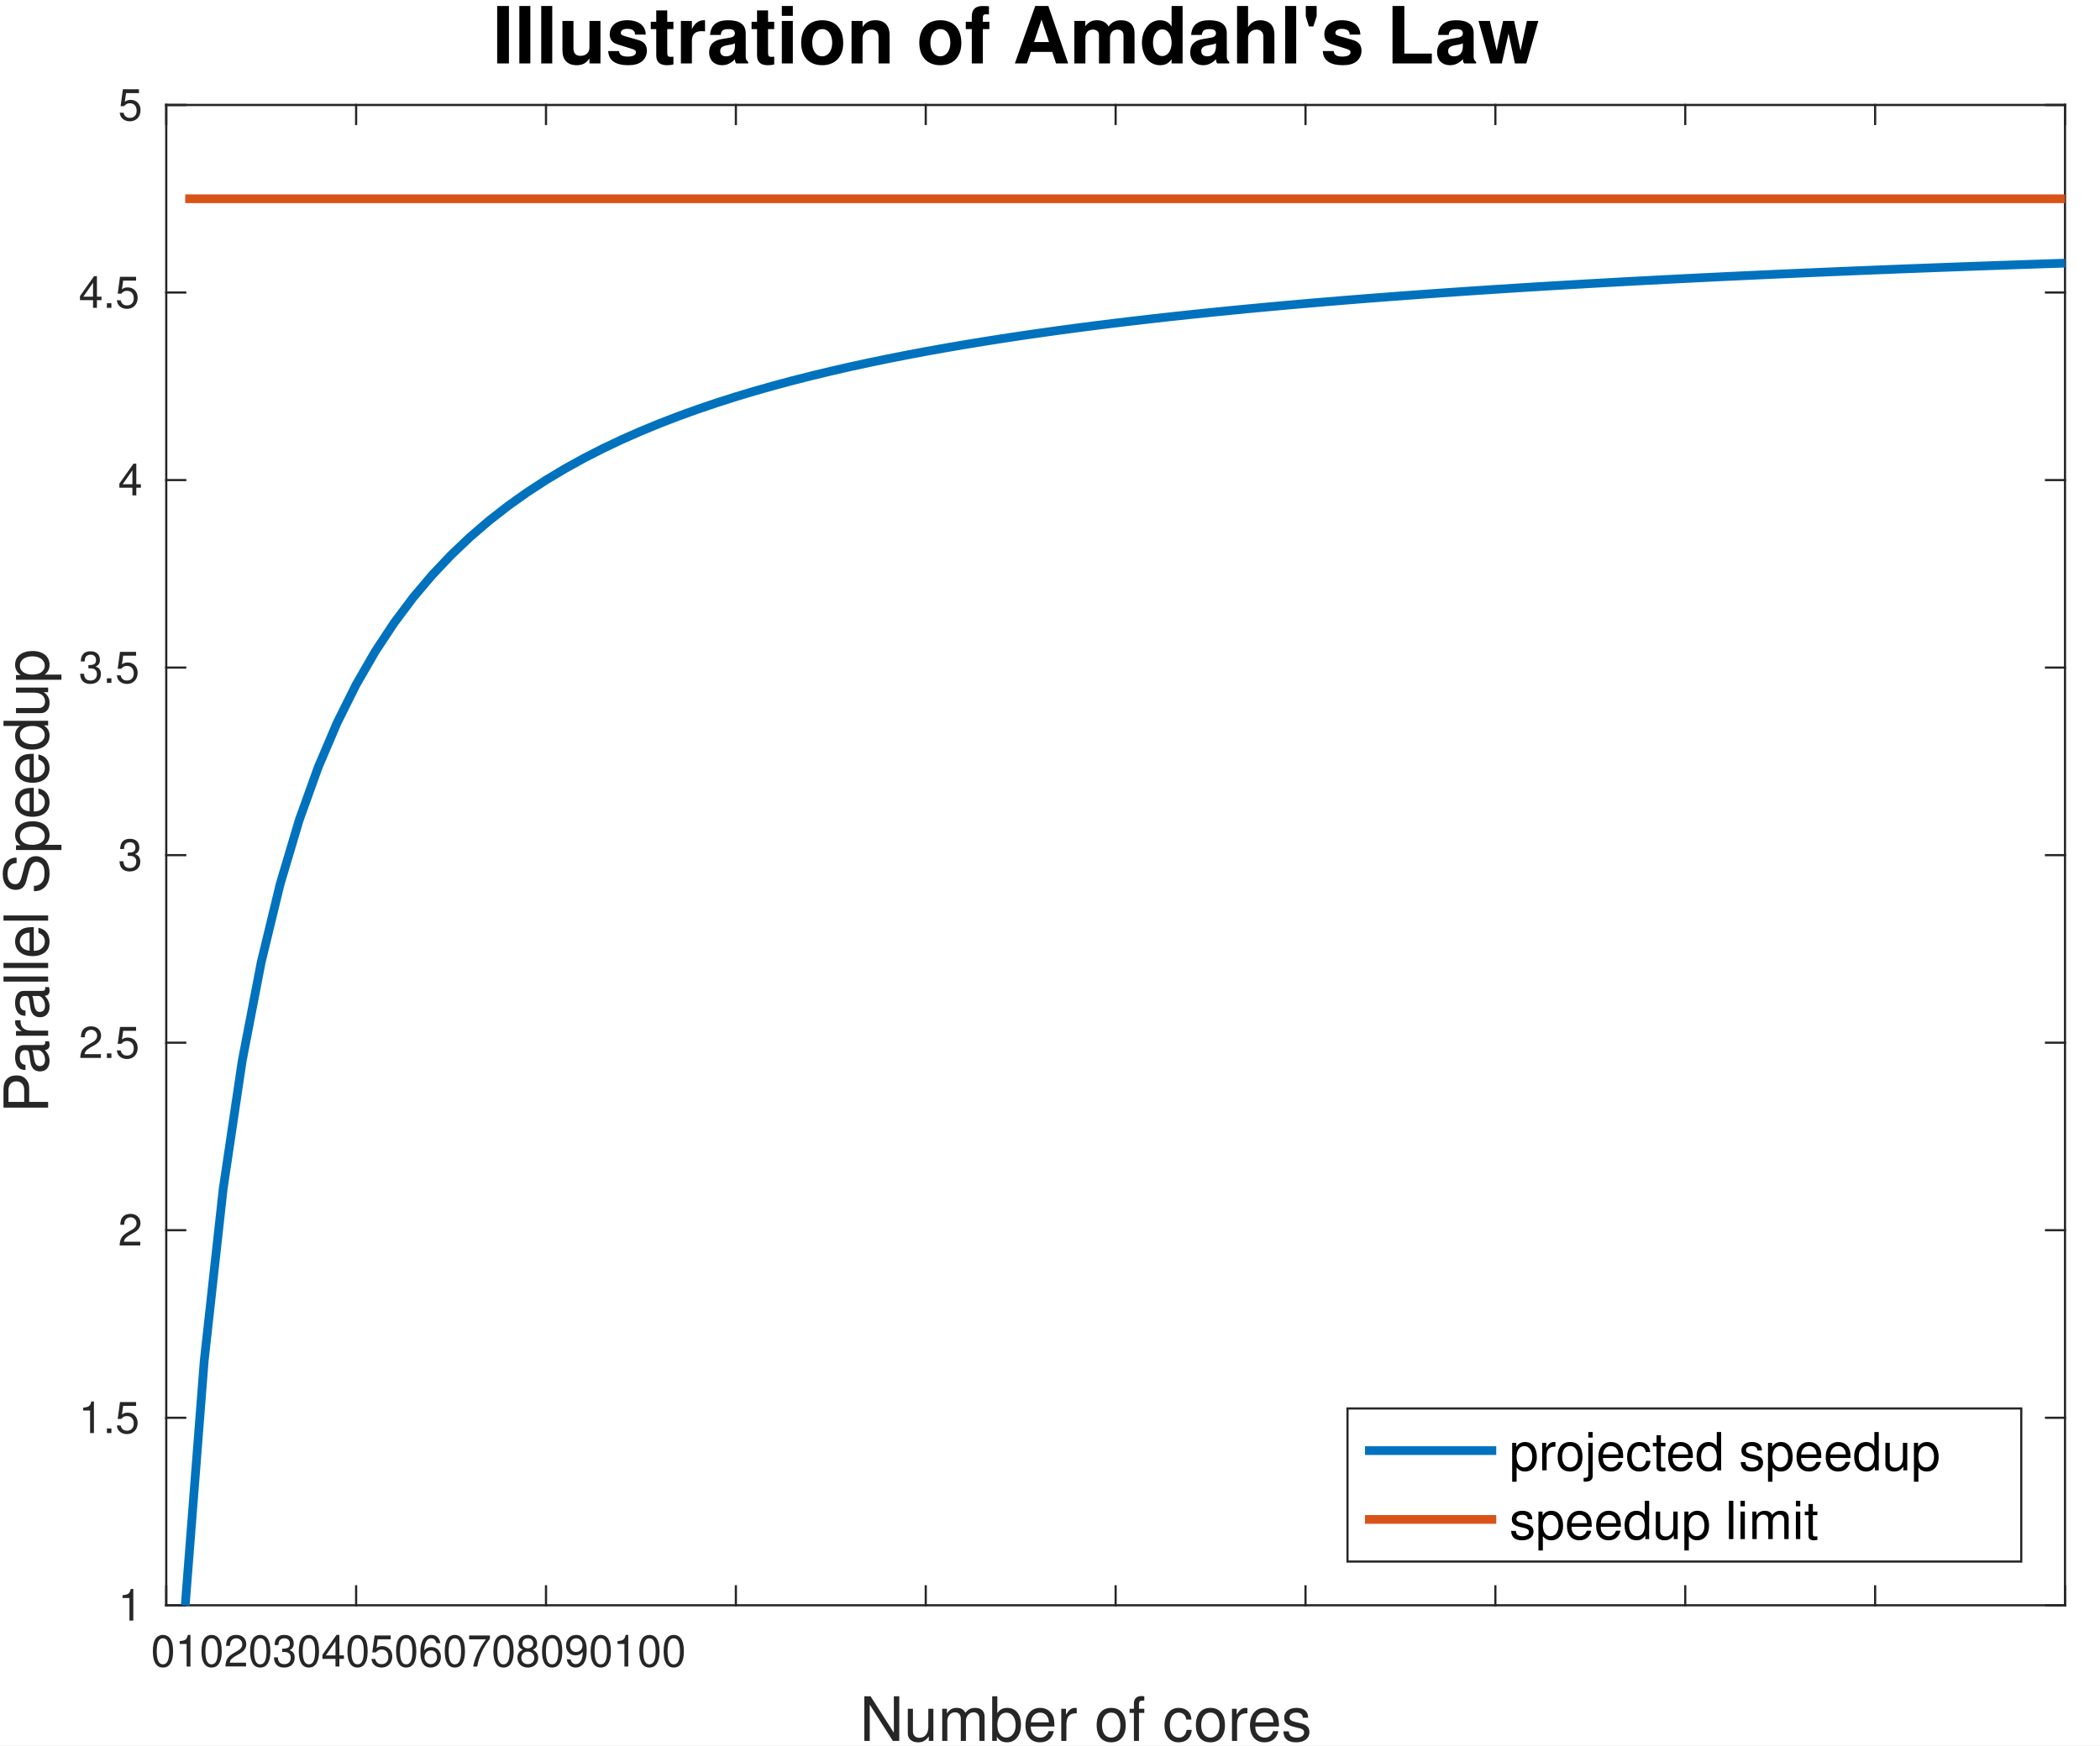
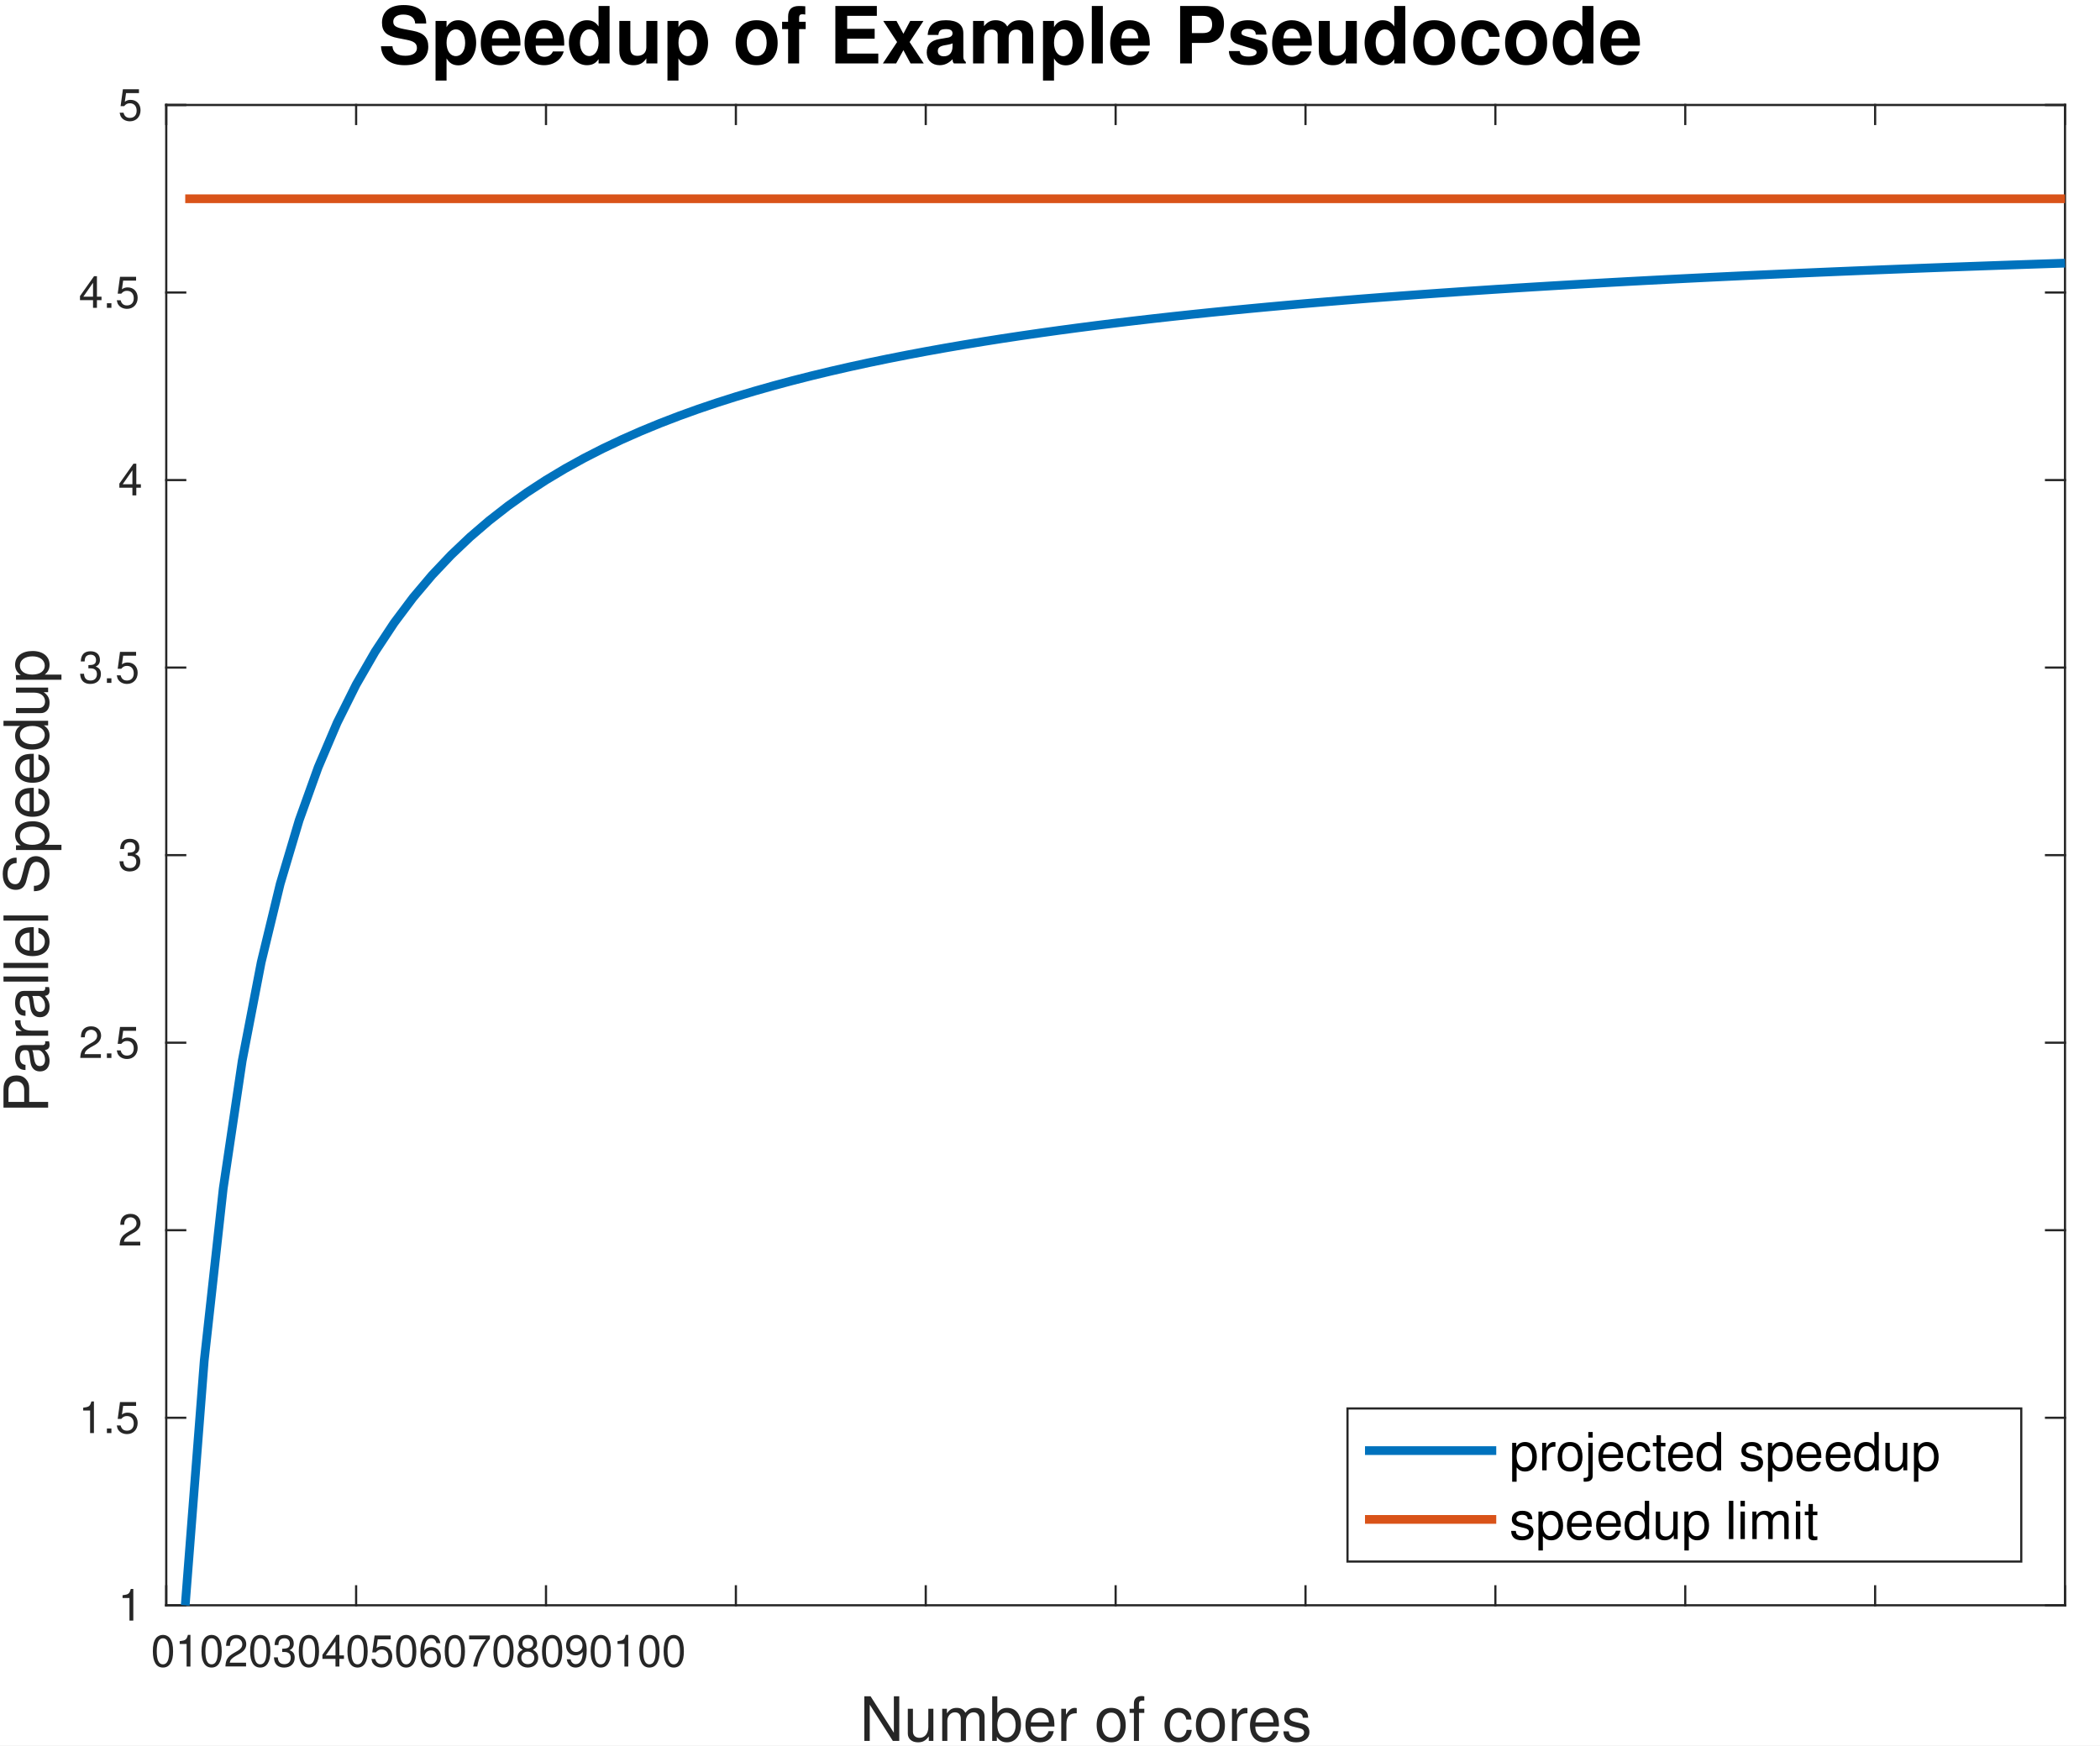
<svg xmlns="http://www.w3.org/2000/svg" viewBox="0 0 640 532" height="532" width="640" xml:space="preserve" id="svg2" version="1.1">
  <defs id="defs6" />
  <g transform="matrix(1.333333,0,0,-1.333333,0,532)" id="g10">
    <g transform="scale(0.1)" id="g12">
      <path id="path14" style="fill:#ffffff;fill-opacity:1;fill-rule:nonzero;stroke:none" d="M 0,0 H 5250 V 4060 H 0 Z" />
      <path id="path16" style="fill:#ffffff;fill-opacity:1;fill-rule:nonzero;stroke:none" d="M 0,0 H 5250 V 4060 H 0 Z" />
      <path id="path18" style="fill:#ffffff;fill-opacity:1;fill-rule:nonzero;stroke:none" d="M 380,320 H 4720 V 3750 H 380 Z" />
      <path id="path20" style="fill:none;stroke:#262626;stroke-width:5;stroke-linecap:square;stroke-linejoin:round;stroke-miterlimit:10;stroke-dasharray:none;stroke-opacity:1" d="M 380,320 H 4720" />
      <path id="path22" style="fill:none;stroke:#262626;stroke-width:5;stroke-linecap:square;stroke-linejoin:round;stroke-miterlimit:10;stroke-dasharray:none;stroke-opacity:1" d="M 380,3750 H 4720" />
      <path id="path24" style="fill:none;stroke:#262626;stroke-width:5;stroke-linecap:square;stroke-linejoin:round;stroke-miterlimit:10;stroke-dasharray:none;stroke-opacity:1" d="m 380,320 v 43.398" />
      <path id="path26" style="fill:none;stroke:#262626;stroke-width:5;stroke-linecap:square;stroke-linejoin:round;stroke-miterlimit:10;stroke-dasharray:none;stroke-opacity:1" d="m 814,320 v 43.398" />
      <path id="path28" style="fill:none;stroke:#262626;stroke-width:5;stroke-linecap:square;stroke-linejoin:round;stroke-miterlimit:10;stroke-dasharray:none;stroke-opacity:1" d="m 1248,320 v 43.398" />
      <path id="path30" style="fill:none;stroke:#262626;stroke-width:5;stroke-linecap:square;stroke-linejoin:round;stroke-miterlimit:10;stroke-dasharray:none;stroke-opacity:1" d="m 1682,320 v 43.398" />
      <path id="path32" style="fill:none;stroke:#262626;stroke-width:5;stroke-linecap:square;stroke-linejoin:round;stroke-miterlimit:10;stroke-dasharray:none;stroke-opacity:1" d="m 2116,320 v 43.398" />
      <path id="path34" style="fill:none;stroke:#262626;stroke-width:5;stroke-linecap:square;stroke-linejoin:round;stroke-miterlimit:10;stroke-dasharray:none;stroke-opacity:1" d="m 2550,320 v 43.398" />
      <path id="path36" style="fill:none;stroke:#262626;stroke-width:5;stroke-linecap:square;stroke-linejoin:round;stroke-miterlimit:10;stroke-dasharray:none;stroke-opacity:1" d="m 2984,320 v 43.398" />
      <path id="path38" style="fill:none;stroke:#262626;stroke-width:5;stroke-linecap:square;stroke-linejoin:round;stroke-miterlimit:10;stroke-dasharray:none;stroke-opacity:1" d="m 3418,320 v 43.398" />
      <path id="path40" style="fill:none;stroke:#262626;stroke-width:5;stroke-linecap:square;stroke-linejoin:round;stroke-miterlimit:10;stroke-dasharray:none;stroke-opacity:1" d="m 3852,320 v 43.398" />
      <path id="path42" style="fill:none;stroke:#262626;stroke-width:5;stroke-linecap:square;stroke-linejoin:round;stroke-miterlimit:10;stroke-dasharray:none;stroke-opacity:1" d="m 4286,320 v 43.398" />
      <path id="path44" style="fill:none;stroke:#262626;stroke-width:5;stroke-linecap:square;stroke-linejoin:round;stroke-miterlimit:10;stroke-dasharray:none;stroke-opacity:1" d="m 4720,320 v 43.398" />
      <path id="path46" style="fill:none;stroke:#262626;stroke-width:5;stroke-linecap:square;stroke-linejoin:round;stroke-miterlimit:10;stroke-dasharray:none;stroke-opacity:1" d="m 380,3750 v -43.4" />
      <path id="path48" style="fill:none;stroke:#262626;stroke-width:5;stroke-linecap:square;stroke-linejoin:round;stroke-miterlimit:10;stroke-dasharray:none;stroke-opacity:1" d="m 814,3750 v -43.4" />
      <path id="path50" style="fill:none;stroke:#262626;stroke-width:5;stroke-linecap:square;stroke-linejoin:round;stroke-miterlimit:10;stroke-dasharray:none;stroke-opacity:1" d="m 1248,3750 v -43.4" />
      <path id="path52" style="fill:none;stroke:#262626;stroke-width:5;stroke-linecap:square;stroke-linejoin:round;stroke-miterlimit:10;stroke-dasharray:none;stroke-opacity:1" d="m 1682,3750 v -43.4" />
      <path id="path54" style="fill:none;stroke:#262626;stroke-width:5;stroke-linecap:square;stroke-linejoin:round;stroke-miterlimit:10;stroke-dasharray:none;stroke-opacity:1" d="m 2116,3750 v -43.4" />
      <path id="path56" style="fill:none;stroke:#262626;stroke-width:5;stroke-linecap:square;stroke-linejoin:round;stroke-miterlimit:10;stroke-dasharray:none;stroke-opacity:1" d="m 2550,3750 v -43.4" />
      <path id="path58" style="fill:none;stroke:#262626;stroke-width:5;stroke-linecap:square;stroke-linejoin:round;stroke-miterlimit:10;stroke-dasharray:none;stroke-opacity:1" d="m 2984,3750 v -43.4" />
      <path id="path60" style="fill:none;stroke:#262626;stroke-width:5;stroke-linecap:square;stroke-linejoin:round;stroke-miterlimit:10;stroke-dasharray:none;stroke-opacity:1" d="m 3418,3750 v -43.4" />
      <path id="path62" style="fill:none;stroke:#262626;stroke-width:5;stroke-linecap:square;stroke-linejoin:round;stroke-miterlimit:10;stroke-dasharray:none;stroke-opacity:1" d="m 3852,3750 v -43.4" />
      <path id="path64" style="fill:none;stroke:#262626;stroke-width:5;stroke-linecap:square;stroke-linejoin:round;stroke-miterlimit:10;stroke-dasharray:none;stroke-opacity:1" d="m 4286,3750 v -43.4" />
      <path id="path66" style="fill:none;stroke:#262626;stroke-width:5;stroke-linecap:square;stroke-linejoin:round;stroke-miterlimit:10;stroke-dasharray:none;stroke-opacity:1" d="m 4720,3750 v -43.4" />
      <g transform="scale(10)" id="g68">
        <text id="text72" style="font-variant:normal;font-weight:normal;font-size:10px;font-family:Helvetica;-inkscape-font-specification:Helvetica;writing-mode:lr-tb;fill:#262626;fill-opacity:1;fill-rule:nonzero;stroke:none" transform="matrix(1,0,0,-1,34.5,18)">
          <tspan id="tspan70" y="0" x="0 40.4 45.96 83.8 89.36 127.2 132.76 170.6 176.16 214 219.56 257.4 262.96 300.8 306.36 344.2 349.76 387.6 393.16 427.5 433.06 438.62">0102030405060708090100</tspan>
        </text>
        <text id="text76" style="font-variant:normal;font-weight:normal;font-size:14px;font-family:Helvetica;-inkscape-font-specification:Helvetica;writing-mode:lr-tb;fill:#262626;fill-opacity:1;fill-rule:nonzero;stroke:none" transform="matrix(1,0,0,-1,196.5,1)">
          <tspan id="tspan74" y="0" x="0 10.108 17.892 29.554 37.338 45.122 49.784 53.676 61.46 65.352 69.244 76.244 84.028 88.69 96.474">Number of cores</tspan>
        </text>
      </g>
      <path id="path78" style="fill:none;stroke:#262626;stroke-width:5;stroke-linecap:square;stroke-linejoin:round;stroke-miterlimit:10;stroke-dasharray:none;stroke-opacity:1" d="M 380,320 V 3750" />
      <path id="path80" style="fill:none;stroke:#262626;stroke-width:5;stroke-linecap:square;stroke-linejoin:round;stroke-miterlimit:10;stroke-dasharray:none;stroke-opacity:1" d="M 4720,320 V 3750" />
      <path id="path82" style="fill:none;stroke:#262626;stroke-width:5;stroke-linecap:square;stroke-linejoin:round;stroke-miterlimit:10;stroke-dasharray:none;stroke-opacity:1" d="m 380,320 h 43.398" />
      <path id="path84" style="fill:none;stroke:#262626;stroke-width:5;stroke-linecap:square;stroke-linejoin:round;stroke-miterlimit:10;stroke-dasharray:none;stroke-opacity:1" d="m 380,748.75 h 43.398" />
      <path id="path86" style="fill:none;stroke:#262626;stroke-width:5;stroke-linecap:square;stroke-linejoin:round;stroke-miterlimit:10;stroke-dasharray:none;stroke-opacity:1" d="m 380,1177.5 h 43.398" />
      <path id="path88" style="fill:none;stroke:#262626;stroke-width:5;stroke-linecap:square;stroke-linejoin:round;stroke-miterlimit:10;stroke-dasharray:none;stroke-opacity:1" d="m 380,1606.25 h 43.398" />
      <path id="path90" style="fill:none;stroke:#262626;stroke-width:5;stroke-linecap:square;stroke-linejoin:round;stroke-miterlimit:10;stroke-dasharray:none;stroke-opacity:1" d="m 380,2035 h 43.398" />
      <path id="path92" style="fill:none;stroke:#262626;stroke-width:5;stroke-linecap:square;stroke-linejoin:round;stroke-miterlimit:10;stroke-dasharray:none;stroke-opacity:1" d="m 380,2463.75 h 43.398" />
      <path id="path94" style="fill:none;stroke:#262626;stroke-width:5;stroke-linecap:square;stroke-linejoin:round;stroke-miterlimit:10;stroke-dasharray:none;stroke-opacity:1" d="m 380,2892.5 h 43.398" />
      <path id="path96" style="fill:none;stroke:#262626;stroke-width:5;stroke-linecap:square;stroke-linejoin:round;stroke-miterlimit:10;stroke-dasharray:none;stroke-opacity:1" d="m 380,3321.25 h 43.398" />
      <path id="path98" style="fill:none;stroke:#262626;stroke-width:5;stroke-linecap:square;stroke-linejoin:round;stroke-miterlimit:10;stroke-dasharray:none;stroke-opacity:1" d="m 380,3750 h 43.398" />
      <path id="path100" style="fill:none;stroke:#262626;stroke-width:5;stroke-linecap:square;stroke-linejoin:round;stroke-miterlimit:10;stroke-dasharray:none;stroke-opacity:1" d="m 4720,320 h -43.4" />
      <path id="path102" style="fill:none;stroke:#262626;stroke-width:5;stroke-linecap:square;stroke-linejoin:round;stroke-miterlimit:10;stroke-dasharray:none;stroke-opacity:1" d="m 4720,748.75 h -43.4" />
      <path id="path104" style="fill:none;stroke:#262626;stroke-width:5;stroke-linecap:square;stroke-linejoin:round;stroke-miterlimit:10;stroke-dasharray:none;stroke-opacity:1" d="m 4720,1177.5 h -43.4" />
      <path id="path106" style="fill:none;stroke:#262626;stroke-width:5;stroke-linecap:square;stroke-linejoin:round;stroke-miterlimit:10;stroke-dasharray:none;stroke-opacity:1" d="m 4720,1606.25 h -43.4" />
      <path id="path108" style="fill:none;stroke:#262626;stroke-width:5;stroke-linecap:square;stroke-linejoin:round;stroke-miterlimit:10;stroke-dasharray:none;stroke-opacity:1" d="m 4720,2035 h -43.4" />
      <path id="path110" style="fill:none;stroke:#262626;stroke-width:5;stroke-linecap:square;stroke-linejoin:round;stroke-miterlimit:10;stroke-dasharray:none;stroke-opacity:1" d="m 4720,2463.75 h -43.4" />
      <path id="path112" style="fill:none;stroke:#262626;stroke-width:5;stroke-linecap:square;stroke-linejoin:round;stroke-miterlimit:10;stroke-dasharray:none;stroke-opacity:1" d="m 4720,2892.5 h -43.4" />
      <path id="path114" style="fill:none;stroke:#262626;stroke-width:5;stroke-linecap:square;stroke-linejoin:round;stroke-miterlimit:10;stroke-dasharray:none;stroke-opacity:1" d="m 4720,3321.25 h -43.4" />
      <path id="path116" style="fill:none;stroke:#262626;stroke-width:5;stroke-linecap:square;stroke-linejoin:round;stroke-miterlimit:10;stroke-dasharray:none;stroke-opacity:1" d="m 4720,3750 h -43.4" />
      <g transform="scale(10)" id="g118">
        <text id="text138" style="font-variant:normal;font-weight:normal;font-size:10px;font-family:Helvetica;-inkscape-font-specification:Helvetica;writing-mode:lr-tb;fill:#262626;fill-opacity:1;fill-rule:nonzero;stroke:none" transform="matrix(1,0,0,-1,27,28.5)">
          <tspan id="tspan120" y="0" x="0">1</tspan>
          <tspan id="tspan122" y="-42.875" x="-9 -3.44 -0.66">1.5</tspan>
          <tspan id="tspan124" y="-85.75" x="0">2</tspan>
          <tspan id="tspan126" y="-128.625" x="-9 -3.44 -0.66">2.5</tspan>
          <tspan id="tspan128" y="-171.5" x="0">3</tspan>
          <tspan id="tspan130" y="-214.375" x="-9 -3.44 -0.66">3.5</tspan>
          <tspan id="tspan132" y="-257.25" x="0">4</tspan>
          <tspan id="tspan134" y="-300.125" x="-9 -3.44 -0.66">4.5</tspan>
          <tspan id="tspan136" y="-343" x="0">5</tspan>
        </text>
        <text id="text142" style="font-variant:normal;font-weight:normal;font-size:14px;font-family:Helvetica;-inkscape-font-specification:Helvetica;writing-mode:lr-tb;fill:#262626;fill-opacity:1;fill-rule:nonzero;stroke:none" transform="matrix(0,1,1,0,11,144.5)">
          <tspan id="tspan140" y="0" x="0 9.338 17.122 21.784 29.568 32.676 35.784 43.568 46.676 50.568 59.906 67.69 75.474 83.258 91.042 98.826">Parallel Speedup</tspan>
        </text>
      </g>
      <g transform="scale(10)" id="g144">
-         <text id="text148" style="font-variant:normal;font-weight:bold;font-size:18px;font-family:Helvetica;-inkscape-font-specification:Helvetica-Bold;writing-mode:lr-tb;fill:#000000;fill-opacity:1;fill-rule:nonzero;stroke:none" transform="matrix(1,0,0,-1,112.5,384.5)">
-           <tspan id="tspan146" y="0" x="0 5.004 10.008 15.012 26.01 36.018 42.012 49.014 59.022 65.016 70.02 81.018 92.016 97.02 108.018 114.012 119.016 132.012 148.014 159.012 169.02 180.018 185.022 189.306 199.314 204.318 215.316 225.324">Illustration of Amdahl's Law</tspan>
+         <text id="text148" style="font-variant:normal;font-weight:bold;font-size:18px;font-family:Helvetica;-inkscape-font-specification:Helvetica-Bold;writing-mode:lr-tb;fill:#000000;fill-opacity:1;fill-rule:nonzero;stroke:none" transform="matrix(1,0,0,-1,86.5004,384.5)">
+           <tspan id="tspan146" y="0" x="0 12.006 23.004 33.012 43.02 54.018 65.016 76.014 81.018 92.016 98.01 103.014 115.02 125.028 135.036 151.038 162.036 167.04 177.048 182.052 194.058 204.066 214.074 225.072 236.07 247.068 257.076 268.074 279.072">Speedup of Example Pseudocode</tspan>
        </text>
      </g>
      <path id="path150" style="fill:none;stroke:#0072bd;stroke-width:20;stroke-linecap:butt;stroke-linejoin:round;stroke-miterlimit:10;stroke-dasharray:none;stroke-opacity:1" d="m 423.398,320 43.403,559.242 43.398,393.538 43.403,291.98 L 597,1790 l 43.398,179.04 43.403,145.73 43.398,120.92 43.403,101.96 43.398,87.12 43.398,75.31 43.403,65.75 43.398,57.9 43.403,51.38 43.398,45.89 43.4,41.25 43.4,37.27 43.4,33.84 43.4,30.87 43.4,28.27 43.4,25.98 43.4,23.97 43.4,22.18 43.4,20.57 43.4,19.15 43.4,17.86 43.4,16.69 43.4,15.65 43.4,14.69 43.4,13.82 43.4,13.02 43.4,12.29 43.4,11.63 43.4,11.01 43.4,10.44 43.4,9.92 43.4,9.43 43.4,8.98 43.4,8.55 43.4,8.17 43.4,7.8 43.4,7.46 43.4,7.14 43.4,6.85 43.4,6.56 43.4,6.3 43.4,6.05 43.4,5.81 43.4,5.6 43.4,5.38 43.4,5.19 43.4,5.01 43.4,4.83 43.4,4.66 43.4,4.5 43.4,4.35 43.4,4.21 43.4,4.07 43.4,3.94 43.4,3.82 43.4,3.7 43.4,3.59 43.4,3.48 43.4,3.38 43.4,3.27 43.4,3.19 43.4,3.1 43.4,3 43.4,2.93 43.4,2.85 43.4,2.77 43.4,2.7 43.4,2.62 43.4,2.56 43.4,2.5 43.4,2.43 43.4,2.37 43.4,2.31 43.4,2.26 43.4,2.21 43.4,2.15 43.4,2.1 43.4,2.05 43.4,2.01 43.4,1.96 43.4,1.92 43.4,1.87 43.4,1.84 43.4,1.79 43.4,1.76 43.4,1.72 43.4,1.68 43.4,1.65 43.4,1.62 43.4,1.58 43.4,1.55 43.4,1.52 43.4,1.49 43.4,1.46 43.4,1.43" />
      <path id="path152" style="fill:none;stroke:#d95319;stroke-width:20;stroke-linecap:butt;stroke-linejoin:round;stroke-miterlimit:10;stroke-dasharray:none;stroke-opacity:1" d="M 423.398,3535.62 H 4720" />
      <path id="path154" style="fill:#ffffff;fill-opacity:1;fill-rule:nonzero;stroke:none" d="M 3080,420 H 4620 V 770 H 3080 Z" />
      <g transform="scale(10)" id="g156">
        <text id="text160" style="font-variant:normal;font-weight:normal;font-size:12px;font-family:Helvetica;-inkscape-font-specification:Helvetica;writing-mode:lr-tb;fill:#000000;fill-opacity:1;fill-rule:nonzero;stroke:none" transform="matrix(1,0,0,-1,345,62.8625)">
          <tspan id="tspan158" y="0" x="0 6.672 10.668 17.34 20.004 26.676 32.676 36.012 42.684 49.356 52.692 58.692 65.364 72.036 78.708 85.38 92.052">projected speedup</tspan>
        </text>
      </g>
      <path id="path162" style="fill:none;stroke:#0072bd;stroke-width:20;stroke-linecap:butt;stroke-linejoin:round;stroke-miterlimit:10;stroke-dasharray:none;stroke-opacity:1" d="m 3120,673.621 h 300" />
      <g transform="scale(10)" id="g164">
        <text id="text168" style="font-variant:normal;font-weight:normal;font-size:12px;font-family:Helvetica;-inkscape-font-specification:Helvetica;writing-mode:lr-tb;fill:#000000;fill-opacity:1;fill-rule:nonzero;stroke:none" transform="matrix(1,0,0,-1,345,47.1379)">
          <tspan id="tspan166" y="0" x="0 6 12.672 19.344 26.016 32.688 39.36 46.032 49.368 52.032 54.696 64.692 67.356">speedup limit</tspan>
        </text>
      </g>
      <path id="path170" style="fill:none;stroke:#d95319;stroke-width:20;stroke-linecap:butt;stroke-linejoin:round;stroke-miterlimit:10;stroke-dasharray:none;stroke-opacity:1" d="m 3120,516.379 h 300" />
      <path id="path172" style="fill:none;stroke:#262626;stroke-width:5;stroke-linecap:butt;stroke-linejoin:miter;stroke-miterlimit:10;stroke-dasharray:none;stroke-opacity:1" d="M 3080,420 H 4620 V 770 H 3080 Z" />
    </g>
  </g>
</svg>
